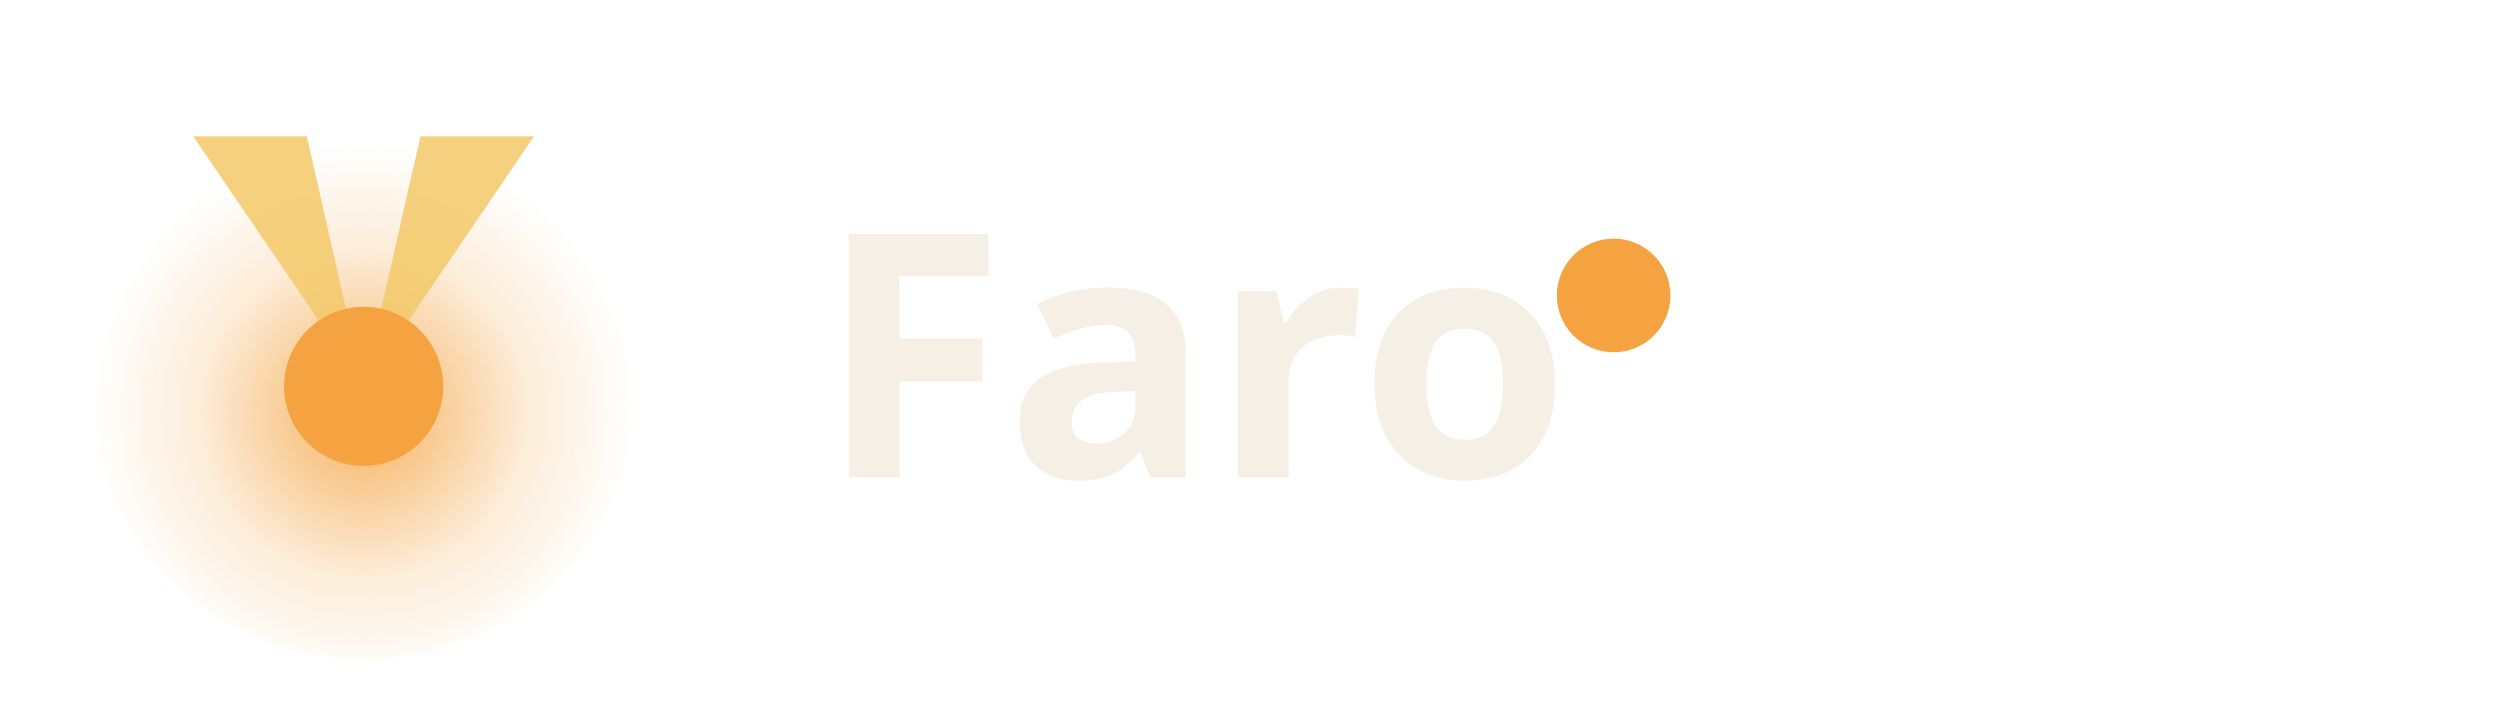
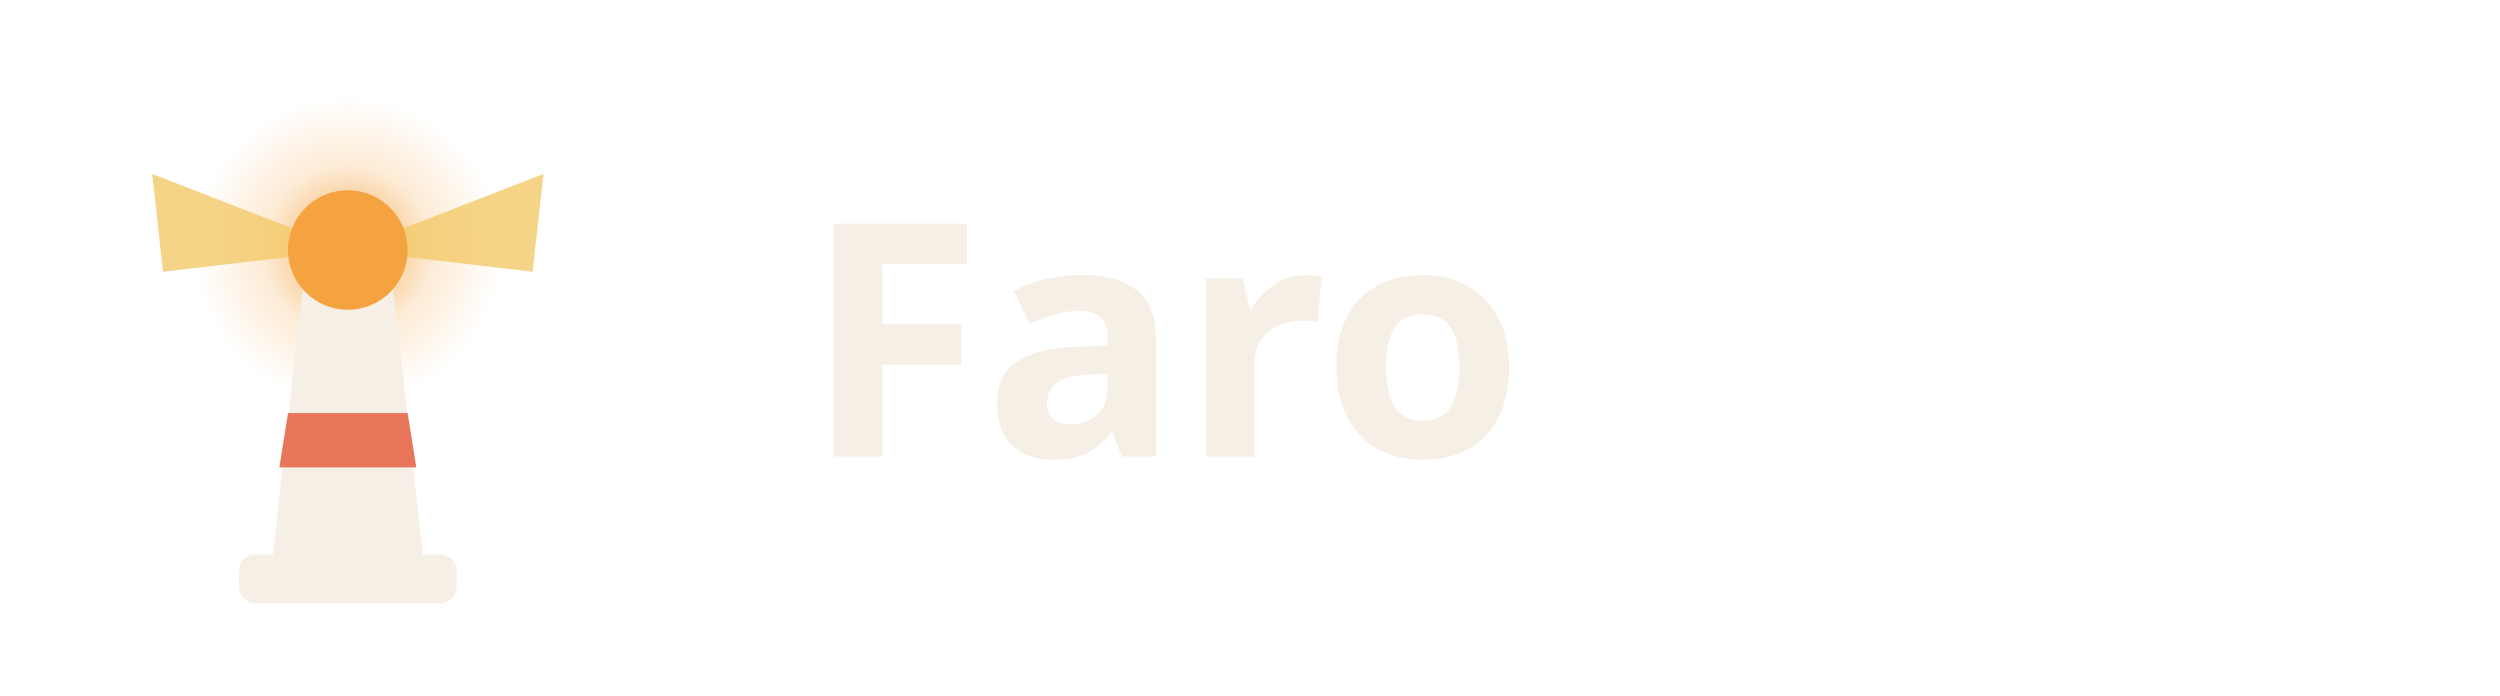
- <svg xmlns="http://www.w3.org/2000/svg" width="220" height="64" viewBox="0 0 220 64" font-family="'Space Grotesk', system-ui, sans-serif">
+ <svg xmlns="http://www.w3.org/2000/svg" width="230" height="64" viewBox="0 0 230 64" font-family="'Space Grotesk', system-ui, sans-serif">
  <defs>
-     <radialGradient id="g" cx="50%" cy="55%" r="50%">
-       <stop offset="0%" stop-color="#F4A340" stop-opacity="0.85" />
-       <stop offset="60%" stop-color="#F4A340" stop-opacity="0.2" />
+     <radialGradient id="g" cx="50%" cy="50%" r="50%">
+       <stop offset="0%" stop-color="#F4A340" stop-opacity="0.9" />
+       <stop offset="55%" stop-color="#F4A340" stop-opacity="0.22" />
      <stop offset="100%" stop-color="#F4A340" stop-opacity="0" />
    </radialGradient>
  </defs>
-   <circle cx="32" cy="34" r="24" fill="url(#g)" />
-   <path d="M32 34 L17 12 L27 12 Z" fill="#F3C969" opacity="0.85" />
-   <path d="M32 34 L47 12 L37 12 Z" fill="#F3C969" opacity="0.85" />
-   <circle cx="32" cy="34" r="7" fill="#F4A340" />
-   <text x="72" y="42" fill="#F5EFE6" font-size="30" font-weight="700">Faro</text>
-   <circle cx="142" cy="26" r="5" fill="#F4A340" />
+   <g transform="translate(8,8)">
+     <circle cx="24" cy="15" r="14" fill="url(#g)" />
+     <path d="M24 15 L6 8 L7 17 Z" fill="#F3C969" opacity="0.8" />
+     <path d="M24 15 L42 8 L41 17 Z" fill="#F3C969" opacity="0.8" />
+     <path d="M20 17 L28 17 L31 44 L17 44 Z" fill="#F5EFE6" />
+     <path d="M18.5 30 L29.5 30 L30.3 35 L17.7 35 Z" fill="#E8765A" />
+     <rect x="14" y="43" width="20" height="4.5" rx="1.5" fill="#F5EFE6" />
+     <circle cx="24" cy="15" r="5.5" fill="#F4A340" />
+   </g>
+   <text x="74" y="42" fill="#F5EFE6" font-size="30" font-weight="700">Faro</text>
</svg>
